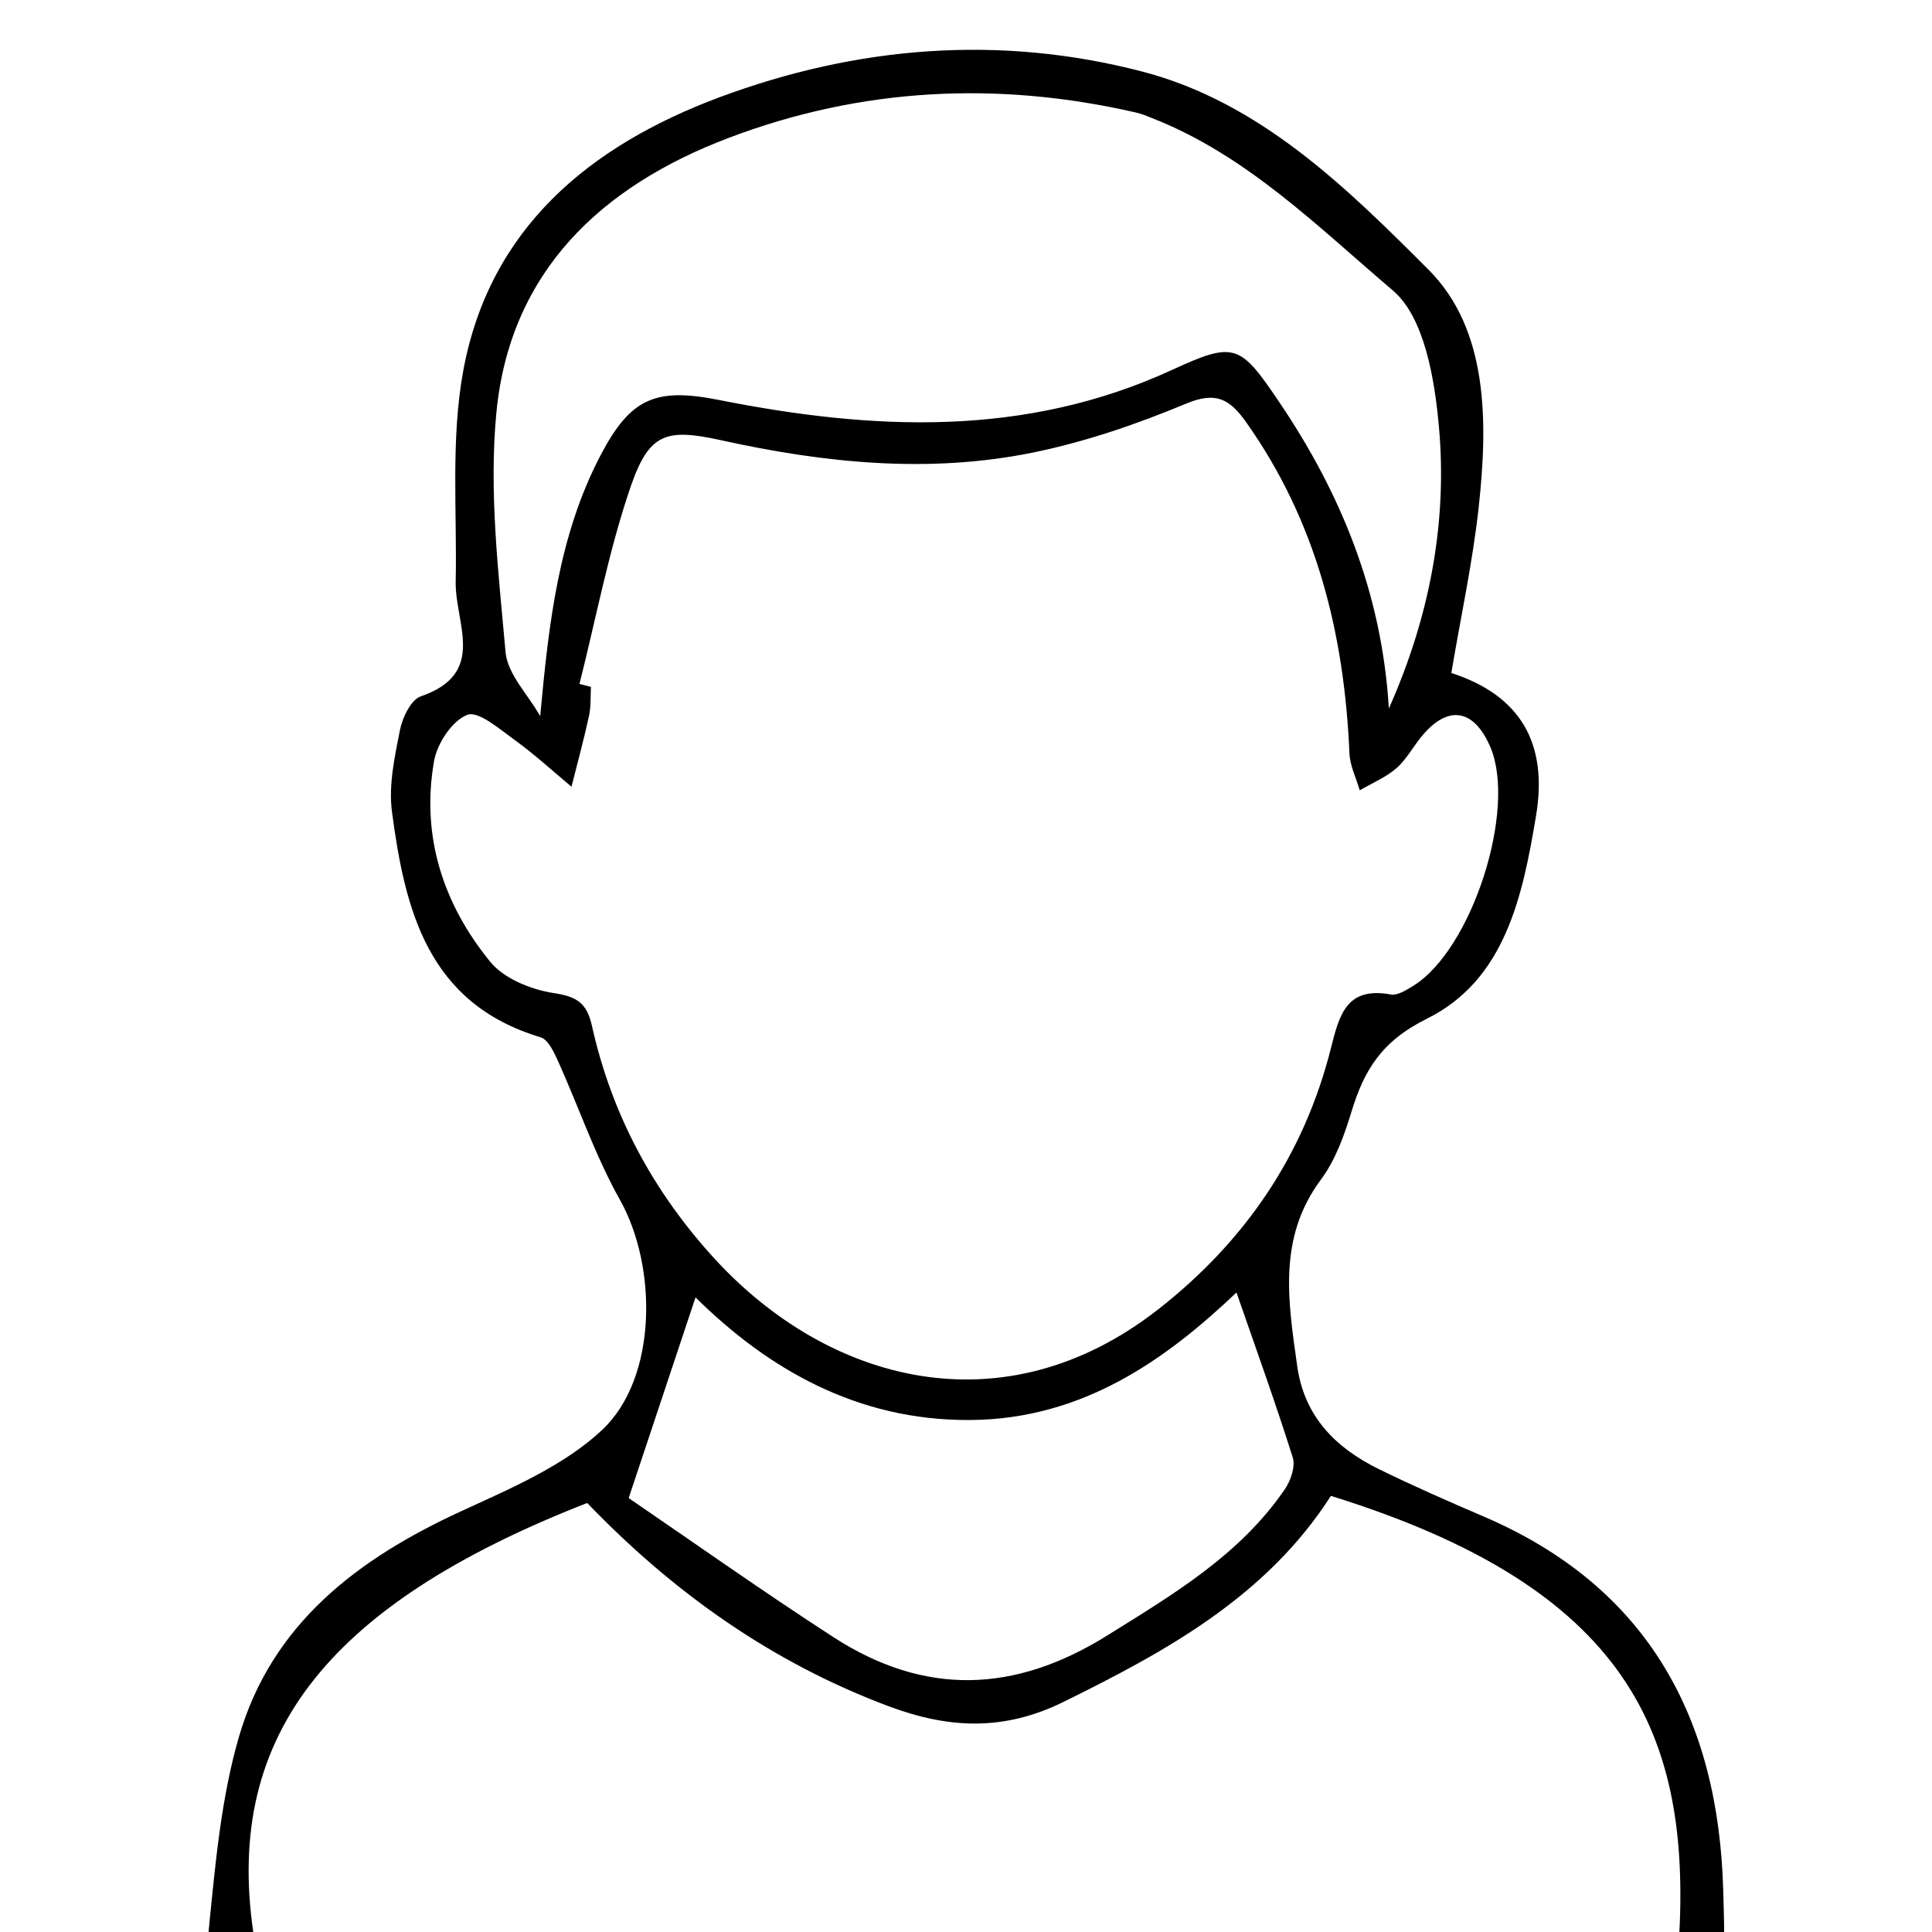
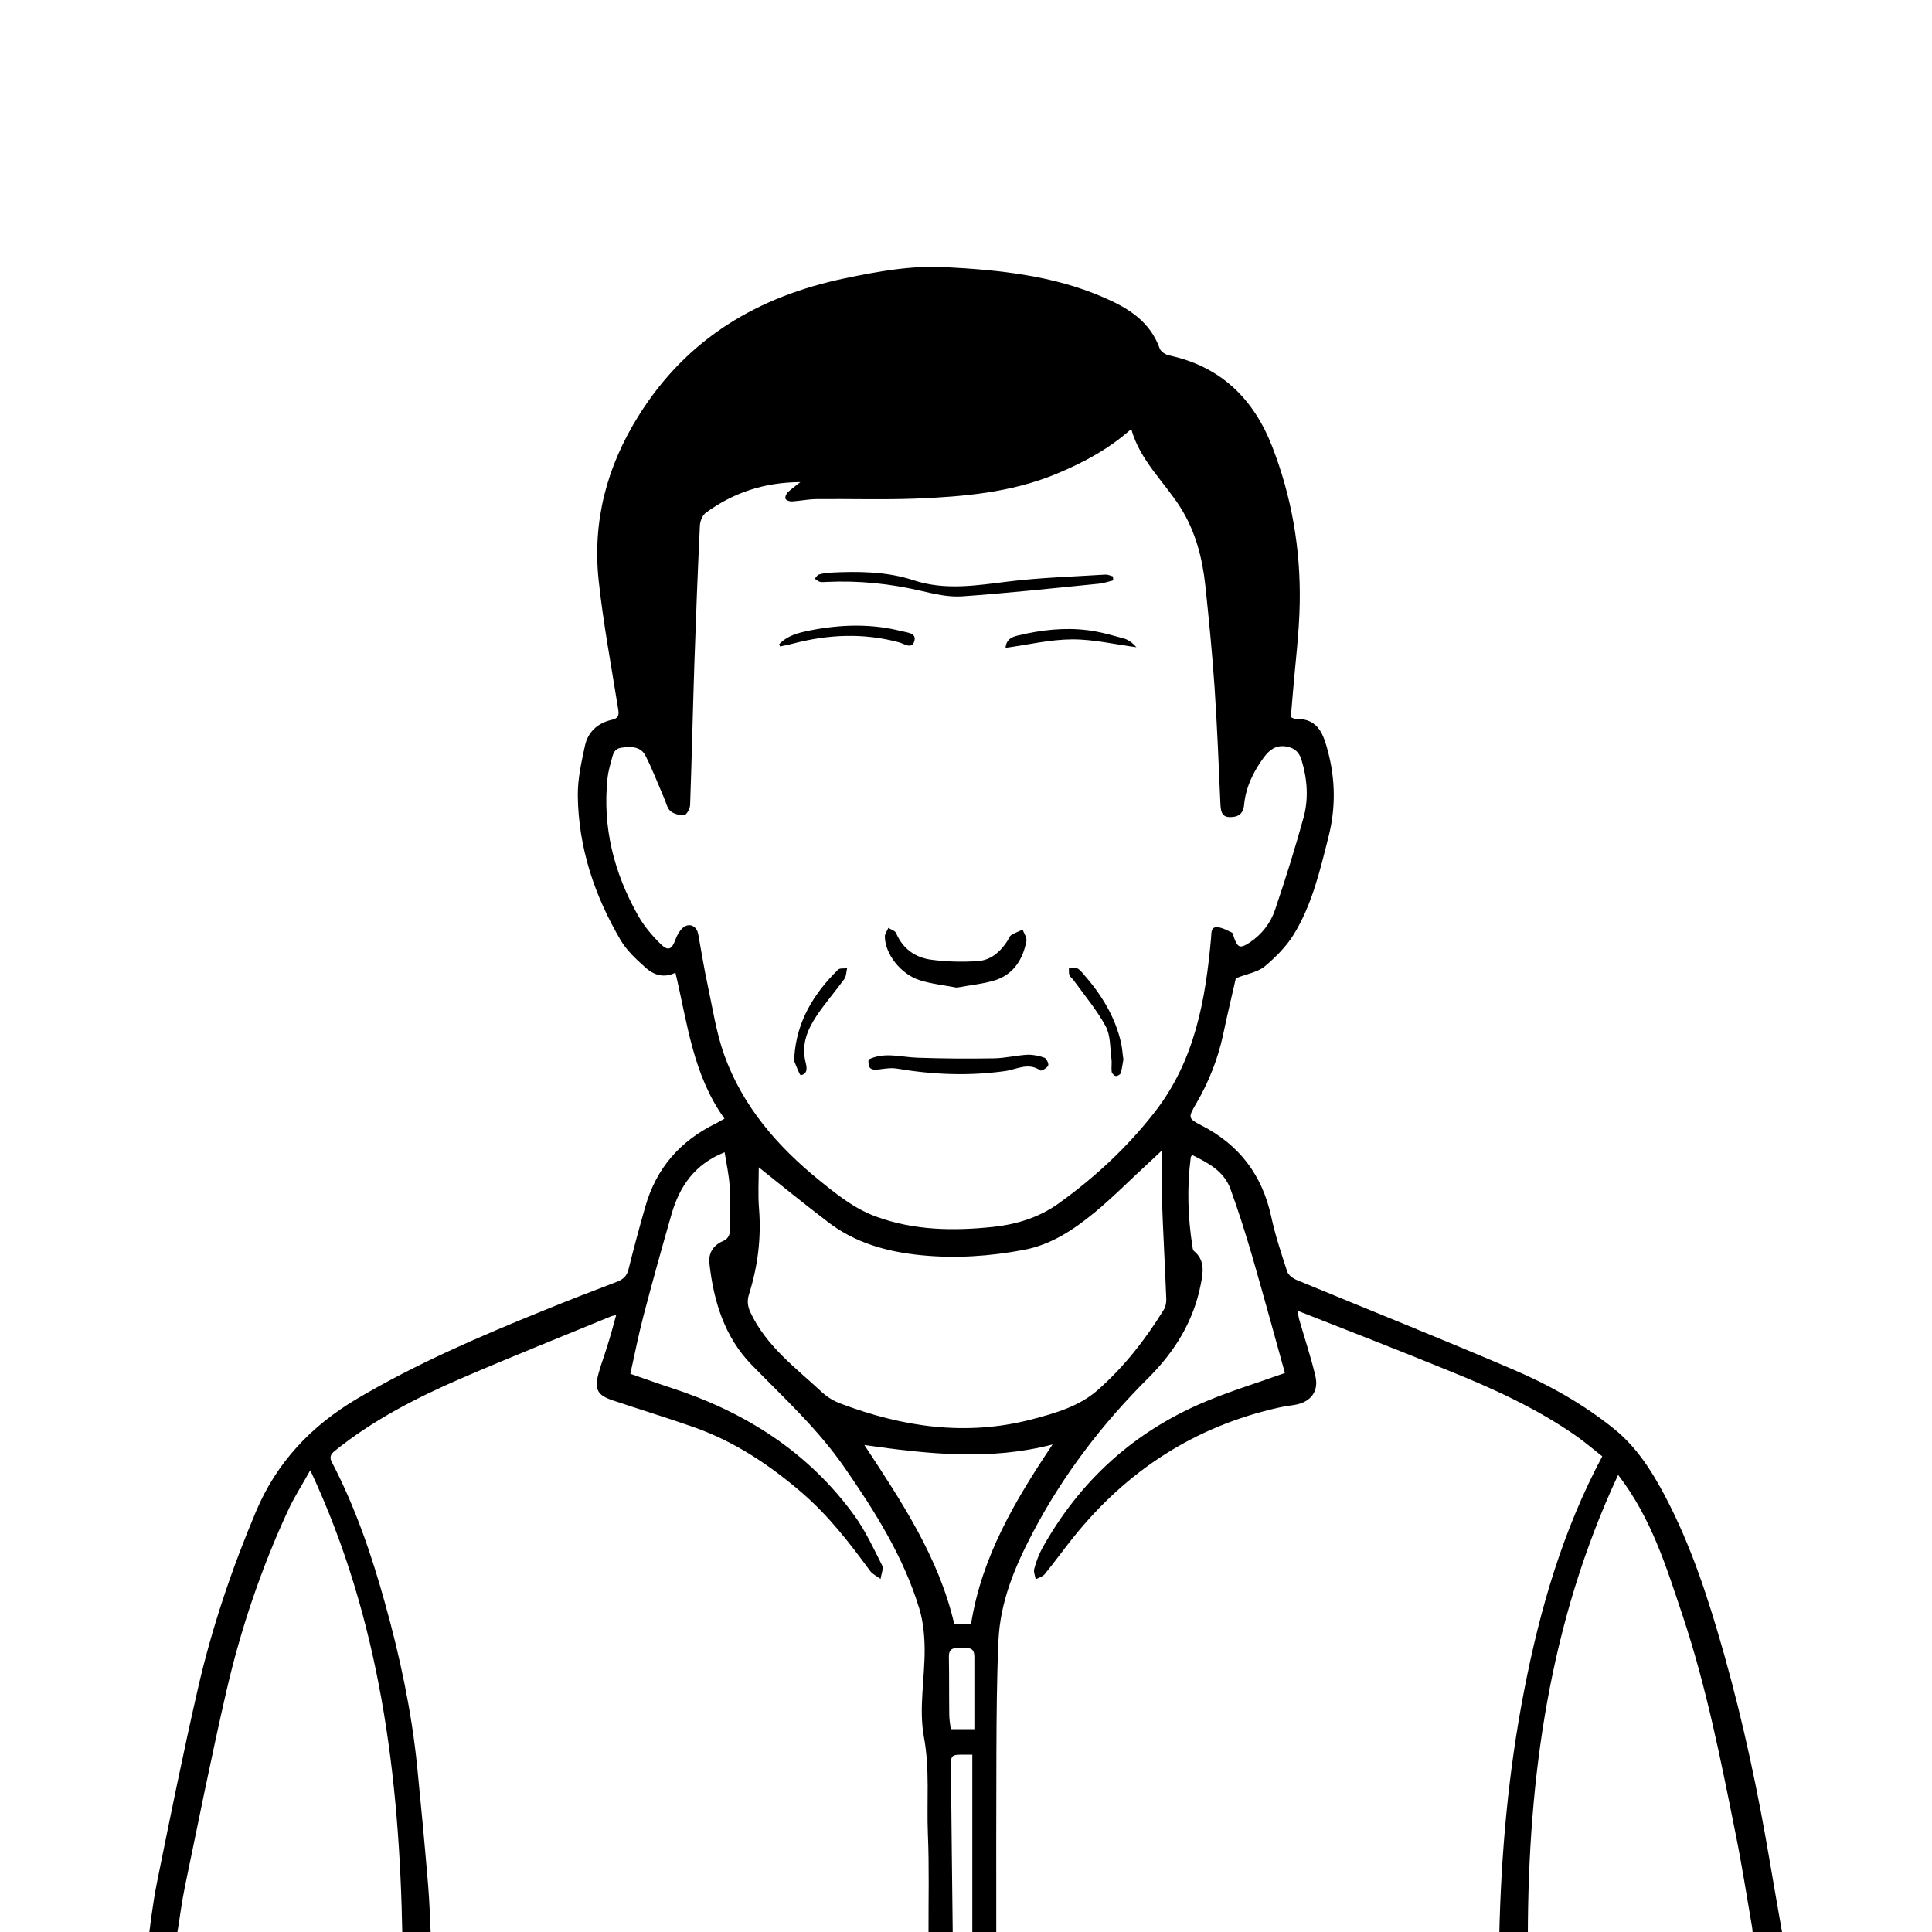
<svg xmlns="http://www.w3.org/2000/svg" version="1.1" id="Layer_1" x="0px" y="0px" viewBox="0 0 1500 1500" style="enable-background:new 0 0 1500 1500;" xml:space="preserve">
  <g>
-     <path d="M1126.8,522.5c53.4,17.3,75.2,54.3,65.8,110.7c-10.4,62.5-23.9,127.5-84.7,157.7c-35.3,17.5-48.8,39.9-58.7,72.5   c-5.6,18.3-12.4,37.4-23.7,52.5c-33.8,45.5-25.3,95.1-18.3,145c5.5,38.9,29.8,63.2,63.1,79.6c26.9,13.2,54.3,25.2,81.8,37   c127.5,54.7,182.1,156.7,185.8,290c2.3,82.7,4,70.4-70.6,70.4c-354.4,0-708.8-0.1-1063.2-0.1c-42.1,0-45.9-1.6-41.6-43.9   c4.9-48.8,9.4-98.6,23-145.4c25.5-87.9,92.4-138.4,172.8-175.3c38.2-17.6,79.4-35,109.3-63.1c43-40.5,42.7-126.9,13.8-178.4   c-19.2-34.2-32-72-48.2-108c-3.1-6.9-7.7-16.7-13.6-18.4c-87.6-26.3-105.2-98.9-115.3-175.2c-2.7-20.5,2.1-42.4,6.2-63.2   c1.9-9.8,8.6-23.7,16.3-26.3c51.8-17.8,26.3-56.9,27-89.1c1.1-54.5-3.9-110.2,5.8-163.3c20.3-111,98.2-175,198.8-212.6   c107-39.9,217.8-48.9,328.6-20c91.5,23.9,158.8,90.4,222.2,153.9c46.5,46.6,46,118.5,38.9,183.9   C1143.5,435.7,1134.4,477.6,1126.8,522.5z M449.9,531c3,0.8,5.9,1.5,8.9,2.3c-0.4,7.5,0.1,15.3-1.5,22.5c-4,18.5-9,36.7-13.6,55   c-14.7-12.3-28.9-25.3-44.4-36.5c-11.5-8.3-28-22.6-36.5-19.3c-11.8,4.6-23.4,22.2-25.8,35.9c-10.2,58.1,7,110.9,43.5,155.7   c10.7,13.2,31.8,21.7,49.3,24.4c18,2.7,25.8,7.6,29.8,25.5c15.2,68.4,47.2,128.1,94.5,180c88.4,97,224.8,134.1,345.1,40.1   c67.5-52.8,113.2-119.8,134.1-202.7c6.6-26.3,12.2-48,46.5-41.8c5.2,1,12.1-3.4,17.4-6.7c45.5-27.9,80.6-136.9,59.9-185.4   c-12.7-29.6-32.7-33-53-8.7c-6.9,8.3-12.1,18.3-20,25.2c-8.2,7.1-18.8,11.5-28.4,17.1c-2.8-9.6-7.6-19.1-8-28.8   c-4-92.8-25.5-179.8-80.2-257c-13-18.4-23.8-24-46.9-14.3c-38.1,15.9-77.9,29.5-118.3,37.8c-81.2,16.6-162.4,8.2-242.9-9.6   c-41.9-9.2-55.3-5.5-69.5,35.4C472.6,427.2,462.9,479.7,449.9,531z M1303.5,1507.4c9.7-161.2-39.3-274.4-270.2-346   c-49.8,77.7-127,120.3-207.7,160c-46.2,22.7-88.7,20.8-135.2,3.5c-91.3-34.1-168.1-88.9-234.5-158   c-205.1,80.2-284,184.2-258.1,340.6C565.5,1507.4,933.3,1507.4,1303.5,1507.4z M1078.3,550.1c31.3-70.3,45.6-143.6,38.9-218.6   c-3.3-36.9-11.2-85.1-35.8-106c-58.1-49.3-113.6-105.2-187.2-133.9c-4-1.6-8-3.3-12.1-4.2C774.7,62.7,668.8,68,565.9,107   C467.1,144.4,396,210.6,385.4,320.3c-5.9,61.2,1.6,124.1,7.1,185.9c1.5,17.3,17.6,33.2,26.9,49.8c6.7-72.3,14.2-139.9,46.8-202.4   c23.2-44.3,42.5-52.8,91.3-43.2C677.2,334.2,795.6,340,910.4,287c47.9-22.1,52.5-19.6,82,24C1041.4,383.1,1073,461.2,1078.3,550.1z    M540,1007.3c-16.1,48.2-32.1,96.5-51.9,155.8c47.9,32.7,102.7,71.5,159,108c70.6,45.7,140.5,43.7,212.7-1.4   c51.3-32,102.8-62.4,137.7-113.4c4.6-6.7,8.4-17.7,6.2-24.7c-13.8-43.7-29.4-86.9-43.7-128.1c-54.1,51.4-118.8,98.4-206.7,99   C665.2,1103.1,595.9,1062.5,540,1007.3z" />
+     <path d="M562.5,868.5c-24.5-33.9-28.8-74.2-38.1-113.3c-9.5,4.6-17.2,1.5-23.5-4.2c-7-6.3-14.3-13-19-21   c-20.4-34.7-32.9-72.1-33.3-112.6c-0.1-12.7,2.8-25.6,5.5-38.2c2.3-10.9,9.9-17.8,20.7-20.3c5-1.1,6-3.1,5.2-8   c-5.3-33.4-11.6-66.6-15.2-100.2c-4.9-46,6.3-88.5,31-127.9c37.5-60.1,92.7-92.7,160.5-106.8c25.6-5.3,51.3-10,77.5-8.6   c41.8,2.2,83.5,6.4,122.6,23.3c19.1,8.2,36.4,18.6,44,39.9c0.8,2.3,4.4,4.7,7.1,5.3c40,8.5,65.6,33.4,80.1,70.5   c15.3,39.2,22.3,80.1,21.5,122c-0.4,23.1-3.4,46.2-5.3,69.3c-0.5,6.3-1,12.6-1.6,19.1c1.3,0.5,2.7,1.5,4,1.4   c17.7-0.6,21.6,13,24.9,25.5c5.7,21.7,6,43.7,0.4,65.8c-6.6,26.1-12.7,52.6-26.9,75.8c-5.8,9.5-14.2,17.9-22.8,25.1   c-5.4,4.4-13.4,5.6-22.3,9.1c-2.8,12.5-6.5,27.7-9.7,43c-4.1,19.5-11.3,37.6-21.3,54.7c-6.1,10.5-6.1,11.2,4.2,16.5   c29.5,15.1,47.3,38.6,54.3,71c3.1,14.4,7.8,28.5,12.4,42.6c0.9,2.7,4.5,5.3,7.4,6.5c55.8,23.1,112,45.5,167.5,69.3   c28.2,12,55,27,79,46.4c16.9,13.7,28.4,31.4,38.4,50.1c21.3,39.8,35,82.6,47.2,125.9c14.8,52.6,26.1,106.1,35.2,160   c3.4,20.4,7.1,40.7,10.6,61c2.3,13.5-2.8,19.6-16.7,19.7c-115,0-230,0-345,0c-296.9,0-593.8,0-890.6,0c-2,0-3.9,0-5.9,0   c-9.9-0.2-13.5-3.9-12.2-13.6c2.3-17.1,4.2-34.3,7.6-51.2c10.2-50.4,20.4-100.9,31.9-151c10.8-46.9,26.2-92.4,44.9-136.8   c16.2-38.4,43-66.6,78.5-87.6c46.2-27.3,95.2-48.4,144.8-68.5c18.9-7.7,37.9-15.1,56.9-22.3c5-1.9,7.8-4.5,9.1-9.8   c4-16.2,8.4-32.4,13-48.5c8.5-29.9,27.1-51.2,54.9-64.7C557.9,871.1,559.8,870,562.5,868.5z M621.4,374.3   c-28.4,0.2-52.2,8.3-73.4,23.8c-2.6,1.9-4.4,6.4-4.6,9.8c-1.7,35.8-3.1,71.6-4.3,107.4c-1.2,36.6-2,73.2-3.3,109.7   c-0.1,2.8-2.6,7.5-4.4,7.7c-3.5,0.5-8.2-0.7-10.9-3c-2.6-2.3-3.4-6.8-5-10.3c-4.7-10.9-8.9-22-14.3-32.6   c-3.8-7.4-11.2-7.3-18.6-6.3c-6.6,0.9-6.8,6.2-8.1,10.6c-1.2,4.2-2.3,8.5-2.8,12.8c-4.1,38.4,5,73.9,23.8,107.1   c4.6,8.1,10.9,15.6,17.6,22.1c5.7,5.6,8.6,3.9,11.3-3.6c1.2-3.3,3.1-6.7,5.6-9c4.9-4.4,10.9-1.8,12.1,4.8   c2.4,13.2,4.5,26.4,7.3,39.4c3.9,18.2,6.7,37,12.9,54.4c14.3,39.8,41.2,70.8,73.7,97.2c13.6,11,27.2,22,44,28.2   c29.8,10.9,60.5,11.3,91.5,8c18.1-2,35.2-7.3,50.2-18c28.3-20.3,53.5-43.7,75-71.3c31-39.9,39.3-86.9,43.6-135.3   c0.3-3.7-0.3-8.3,4.8-8c3.9,0.2,7.7,2.5,11.4,4.2c0.8,0.4,1,2.1,1.4,3.3c2.9,8.5,4.9,9.3,12.3,4.4c9.5-6.3,16.3-15.1,19.8-25.6   c8-23.6,15.5-47.5,22.1-71.5c4-14.7,2.9-29.9-1.6-44.7c-1.8-5.9-5.3-9.3-11.7-10.4c-8-1.4-13.1,2.5-17.4,8.2   c-8.2,11.1-14.2,23.3-15.5,37.2c-0.7,7.6-5.5,9.6-11.4,9.4c-6.4-0.2-6.7-5.4-7-10.7c-1.3-30-2.5-60-4.5-89.9   c-1.8-26.5-4.4-52.9-7.2-79.3c-2.3-21.4-7.6-41.9-19.3-60.5c-12.7-20.1-31.4-36.4-38.2-60.9c-18.1,16.1-38.2,26.6-59.1,35.2   c-34.4,14.1-71.2,17.3-107.9,18.8c-25.8,1-51.7,0.1-77.6,0.4c-6.3,0.1-12.6,1.4-18.9,1.8c-1.7,0.1-4.3-0.8-4.9-2   c-0.6-1.2,0.5-3.8,1.6-5C614,379.9,617,377.9,621.4,374.3z M1007.3,1017.6c0.8,3.7,0.9,5.1,1.3,6.5c4.2,14.7,9.1,29.2,12.6,44   c3,12.4-3.7,20.7-16.3,22.7c-4.1,0.6-8.2,1.2-12.2,2.1c-65.2,14.6-118,49-159.6,101c-7.5,9.3-14.4,19-22,28.3c-1.6,1.9-4.6,2.7-7,4   c-0.4-2.7-1.8-5.7-1.1-8.2c1.4-5.3,3.4-10.7,6-15.6c29.3-52.8,71.7-91.2,127.4-114.4c19.6-8.2,40-14.4,61.2-22   c-8.3-29.9-16.7-60.7-25.6-91.4c-5.1-17.4-10.6-34.8-16.8-51.8c-5.1-13.7-17.4-20-29.6-26.1c-0.7,1.1-1.1,1.4-1.1,1.9   c-3,23.1-2.3,46.2,1.3,69.2c0.2,1.2,0.3,2.7,1.1,3.4c8.9,7.3,7.2,16.8,5.3,26.3c-5.6,28.4-20.1,51.8-40.4,72.1   c-36,35.8-66.6,75.7-90.2,120.8c-13.8,26.3-25.1,53.4-26.4,83.4c-1.3,29.4-1.5,58.9-1.6,88.4c-0.2,44.9-0.1,89.8-0.1,134.7   c0,2.3,0,4.6,0,6.7c130.8,0,260.6,0,390.5,0c1.4-64.7,7.1-128.4,19.4-191.4c12.2-62.9,29.9-124,60.6-181.5   c-7-5.5-13.7-11.3-20.8-16.2c-30.5-21.2-64.1-36.5-98.4-50.3C1086.2,1048.4,1047.5,1033.4,1007.3,1017.6z M478.4,1021   c-2.4,0.6-3.4,0.7-4.2,1.1c-38.8,16-77.8,31.5-116.4,48.2c-34.6,15-68.1,32.2-97.8,56.1c-3.4,2.8-4.4,5-2.2,9.1   c18,34.6,30.6,71.3,41,108.8c11.6,41.5,20.6,83.5,25,126.3c3.1,31,6,62,8.6,93.1c1.1,13.3,1.5,26.6,2.1,39.7   c129.1,0,257.6,0,386.2,0c0.1-1.5,0.2-2.4,0.2-3.4c-0.1-25.4,0.6-50.8-0.5-76.2c-1-25.1,1.6-50-3.1-75.4c-4-21.8,0.7-45.2,0.6-67.9   c-0.1-10.5-1.1-21.4-4.1-31.4c-12.2-40.3-34.4-75.5-58.1-109.7c-20.5-29.7-47-54-72.1-79.7c-21.1-21.7-29.5-49.3-32.8-78.6   c-1-9.2,3.8-14.9,11.7-18.1c1.9-0.8,4-3.9,4-6.1c0.4-11.9,0.7-23.9,0-35.9c-0.5-8.7-2.5-17.4-3.9-26.4c-23.4,9.3-35,26.6-41.2,48   c-7.5,26.1-14.8,52.3-21.7,78.6c-3.9,14.9-6.9,30.1-10.3,45.4c11.2,3.9,21.2,7.5,31.3,10.8c57.5,18.7,106.7,49.7,142.6,99.2   c8.6,11.9,14.9,25.5,21.5,38.6c1.4,2.7-0.7,7.1-1.1,10.7c-2.8-2.1-6.2-3.6-8.2-6.3c-15.9-21.7-32.2-42.8-52.7-60.5   c-25.1-21.6-52.3-39.8-83.7-50.9c-21-7.4-42.4-13.9-63.5-21c-11.7-3.9-14.2-8.5-11-20.5c1.8-6.8,4.4-13.4,6.4-20.1   C473.7,1038.4,475.9,1030.1,478.4,1021z M589.1,906.3c0,10.3-0.7,21.2,0.2,32c1.8,22.7-0.9,44.7-7.7,66.3   c-1.7,5.3-1.2,9.6,1.1,14.5c12.4,26.3,35.4,43.1,55.8,62.1c4,3.7,9.1,6.7,14.3,8.6c48.1,18.2,97.3,25.4,147.9,12.3   c18.3-4.8,37.1-10.1,51.5-22.8c20.4-17.9,37.1-39.3,51.4-62.5c1.4-2.3,2-5.5,1.9-8.2c-1-26-2.5-52.1-3.4-78.1   c-0.4-12.1-0.1-24.2-0.1-37.2c-4.2,4-7.5,7.1-10.8,10.1c-13.8,12.7-27,26.1-41.4,38c-16.2,13.3-33.6,25-54.9,29   c-26.5,5-53.2,6.8-80,4.1c-26.2-2.6-51.2-9.5-72.4-26C624.5,934.8,606.9,920.5,589.1,906.3z M1256.3,1145.1   c-53.4,114.5-69.9,234.8-70.1,358.5c58.9,0,116.5,0,174.7,0c-0.2-2.7-0.2-5.1-0.6-7.4c-4.2-24.2-7.9-48.4-12.8-72.5   c-11.4-56.9-22.6-113.8-41-169C1293.9,1217.1,1282.3,1178.8,1256.3,1145.1z M312.4,1503.6c-2.2-124.7-17.2-246.1-71.5-362.1   c-6.3,11.3-12.3,20.6-16.9,30.4c-21,45.3-37,92.4-48.2,141c-11.6,50.4-21.7,101.1-32.2,151.7c-2.6,12.7-4.2,25.7-6.4,39   C195.8,1503.6,253.3,1503.6,312.4,1503.6z M753.9,1261c8.3-52.7,34.5-96.4,63.3-139.5c-48.9,12.7-97.1,7.4-146.1,0.4   c28.9,44,57.9,87.4,69.8,139.1C745.2,1261,749.3,1261,753.9,1261z M754.9,1362.3c-2.9,0-4.3,0-5.8,0c-10.7,0-10.9,0-10.8,10.5   c0.4,42.9,0.9,85.9,1.4,128.8c0,0.6,0.5,1.3,0.9,2.3c2.2,0,4.3,0,6.5,0c2.3,0,4.6,0,7.8,0C754.9,1456.2,754.9,1409.7,754.9,1362.3z    M756.5,1342.5c0-19.3,0-37.7,0-56.2c0-9.2-6.9-6-11.6-6.6c-5-0.6-8.4,0.6-8.2,6.9c0.3,14.9,0.1,29.7,0.3,44.6   c0,3.8,0.7,7.5,1.2,11.3C744.3,1342.5,749.6,1342.5,756.5,1342.5z" />
+     <path d="M742.8,766.8c-9.9-1.9-19.7-2.9-28.8-5.8c-14.8-4.7-26.9-20.5-27-33.9c0-2.2,1.8-4.4,2.7-6.7c2,1.3,5.2,2.2,6,4   c5.2,12.2,14.8,19,27.2,20.7c11.9,1.6,24.1,1.9,36.1,1.1c9.9-0.6,17.4-6.9,22.9-15.3c1.1-1.6,1.7-3.9,3.1-4.8c2.7-1.8,6-2.9,9-4.3   c1,2.9,3.4,6.1,2.9,8.8c-2.7,14.2-9.9,25.7-24.1,30.4C763.1,764,752.8,764.9,742.8,766.8z" />
+     <path d="M864.3,450.6c-3.8,0.9-7.6,2.3-11.4,2.6c-35.3,3.5-70.6,7.3-106,9.8c-10.4,0.7-21.2-1.8-31.5-4.2   c-24.3-5.7-48.9-8.2-73.8-7c-1.7,0.1-3.5,0.3-5.1-0.1c-1.4-0.4-2.6-1.6-3.9-2.4c1-1.1,1.9-2.8,3.1-3.2c2.8-0.9,5.7-1.3,8.6-1.5   c22-1.1,44-1,65,5.9c24.6,8.1,48.8,4,73.4,1c25.1-3.1,50.4-3.8,75.6-5.4c1.9-0.1,3.8,0.9,5.8,1.4   C864.2,448.6,864.2,449.6,864.3,450.6z" />
+     <path d="M674.3,822.6c12.5-6.1,25.2-1.8,38-1.4c19.7,0.7,39.4,0.8,59.1,0.5c8.7-0.1,17.4-2.3,26.1-2.8c4.4-0.2,9.2,0.8,13.4,2.3   c1.6,0.6,3.5,4.7,2.9,6.1c-0.9,1.9-5.2,4.4-6.1,3.8c-9.4-6.6-18.5-0.7-27.5,0.5c-28,3.9-55.8,2.8-83.6-1.9c-4.6-0.8-9.5,0-14.2,0.6   C675.8,831.1,673.9,829.5,674.3,822.6z" />
+     <path d="M605,500.1c6.4-6.7,15-8.9,23.7-10.6c23.9-4.7,47.8-5.5,71.5,0.6c4.2,1.1,11.8,1.2,9.6,8c-2,6.1-7.8,1.7-11.8,0.6   c-27.4-7.4-54.8-6.2-82,0.9c-3.4,0.9-6.9,1.6-10.4,2.3C605.4,501.4,605.2,500.8,605,500.1z" />
+     <path d="M780.7,503c0.6-7,5.4-8.6,9.6-9.6c17.8-4.3,36-6.4,54.3-4.1c9.5,1.2,18.9,3.9,28.2,6.5c3.6,1,6.7,3.6,9.5,6.7   c-16.7-2.2-33.4-6.2-50-6.1C815.3,496.5,798.4,500.5,780.7,503z" />
+     <path d="M616.7,820.7c1.7-27.5,15-49.2,34-67.9c1.4-1.3,4.6-0.7,7-1.1c-0.7,2.8-0.6,6.2-2.1,8.3c-7.1,9.8-15.1,18.9-21.8,29   c-6.9,10.4-11.6,21.7-8.5,35c0.8,3.6,2.7,9.5-3.5,10.8c-0.9,0.2-3.4-6.8-5-10.5C616.3,823.3,616.7,821.9,616.7,820.7z" />
+     <path d="M872.2,822.5c-0.6,3.2-1,7.1-2.1,10.7c-0.3,1.1-2.7,2.4-3.9,2.2c-1.2-0.2-2.9-2-3.1-3.3c-0.4-3.4,0.3-6.9-0.2-10.2   c-1.1-8.5-0.6-18-4.5-25.2c-6.9-12.7-16.4-23.9-24.9-35.7c-1-1.4-2.6-2.4-3.2-3.9c-0.6-1.6-0.3-3.6-0.4-5.3c2-0.1,4.3-0.8,6-0.2   c1.9,0.7,3.5,2.6,4.9,4.2c14,15.9,25.1,33.4,29.7,54.4C871.3,814,871.5,817.9,872.2,822.5z" />
  </g>
</svg>
